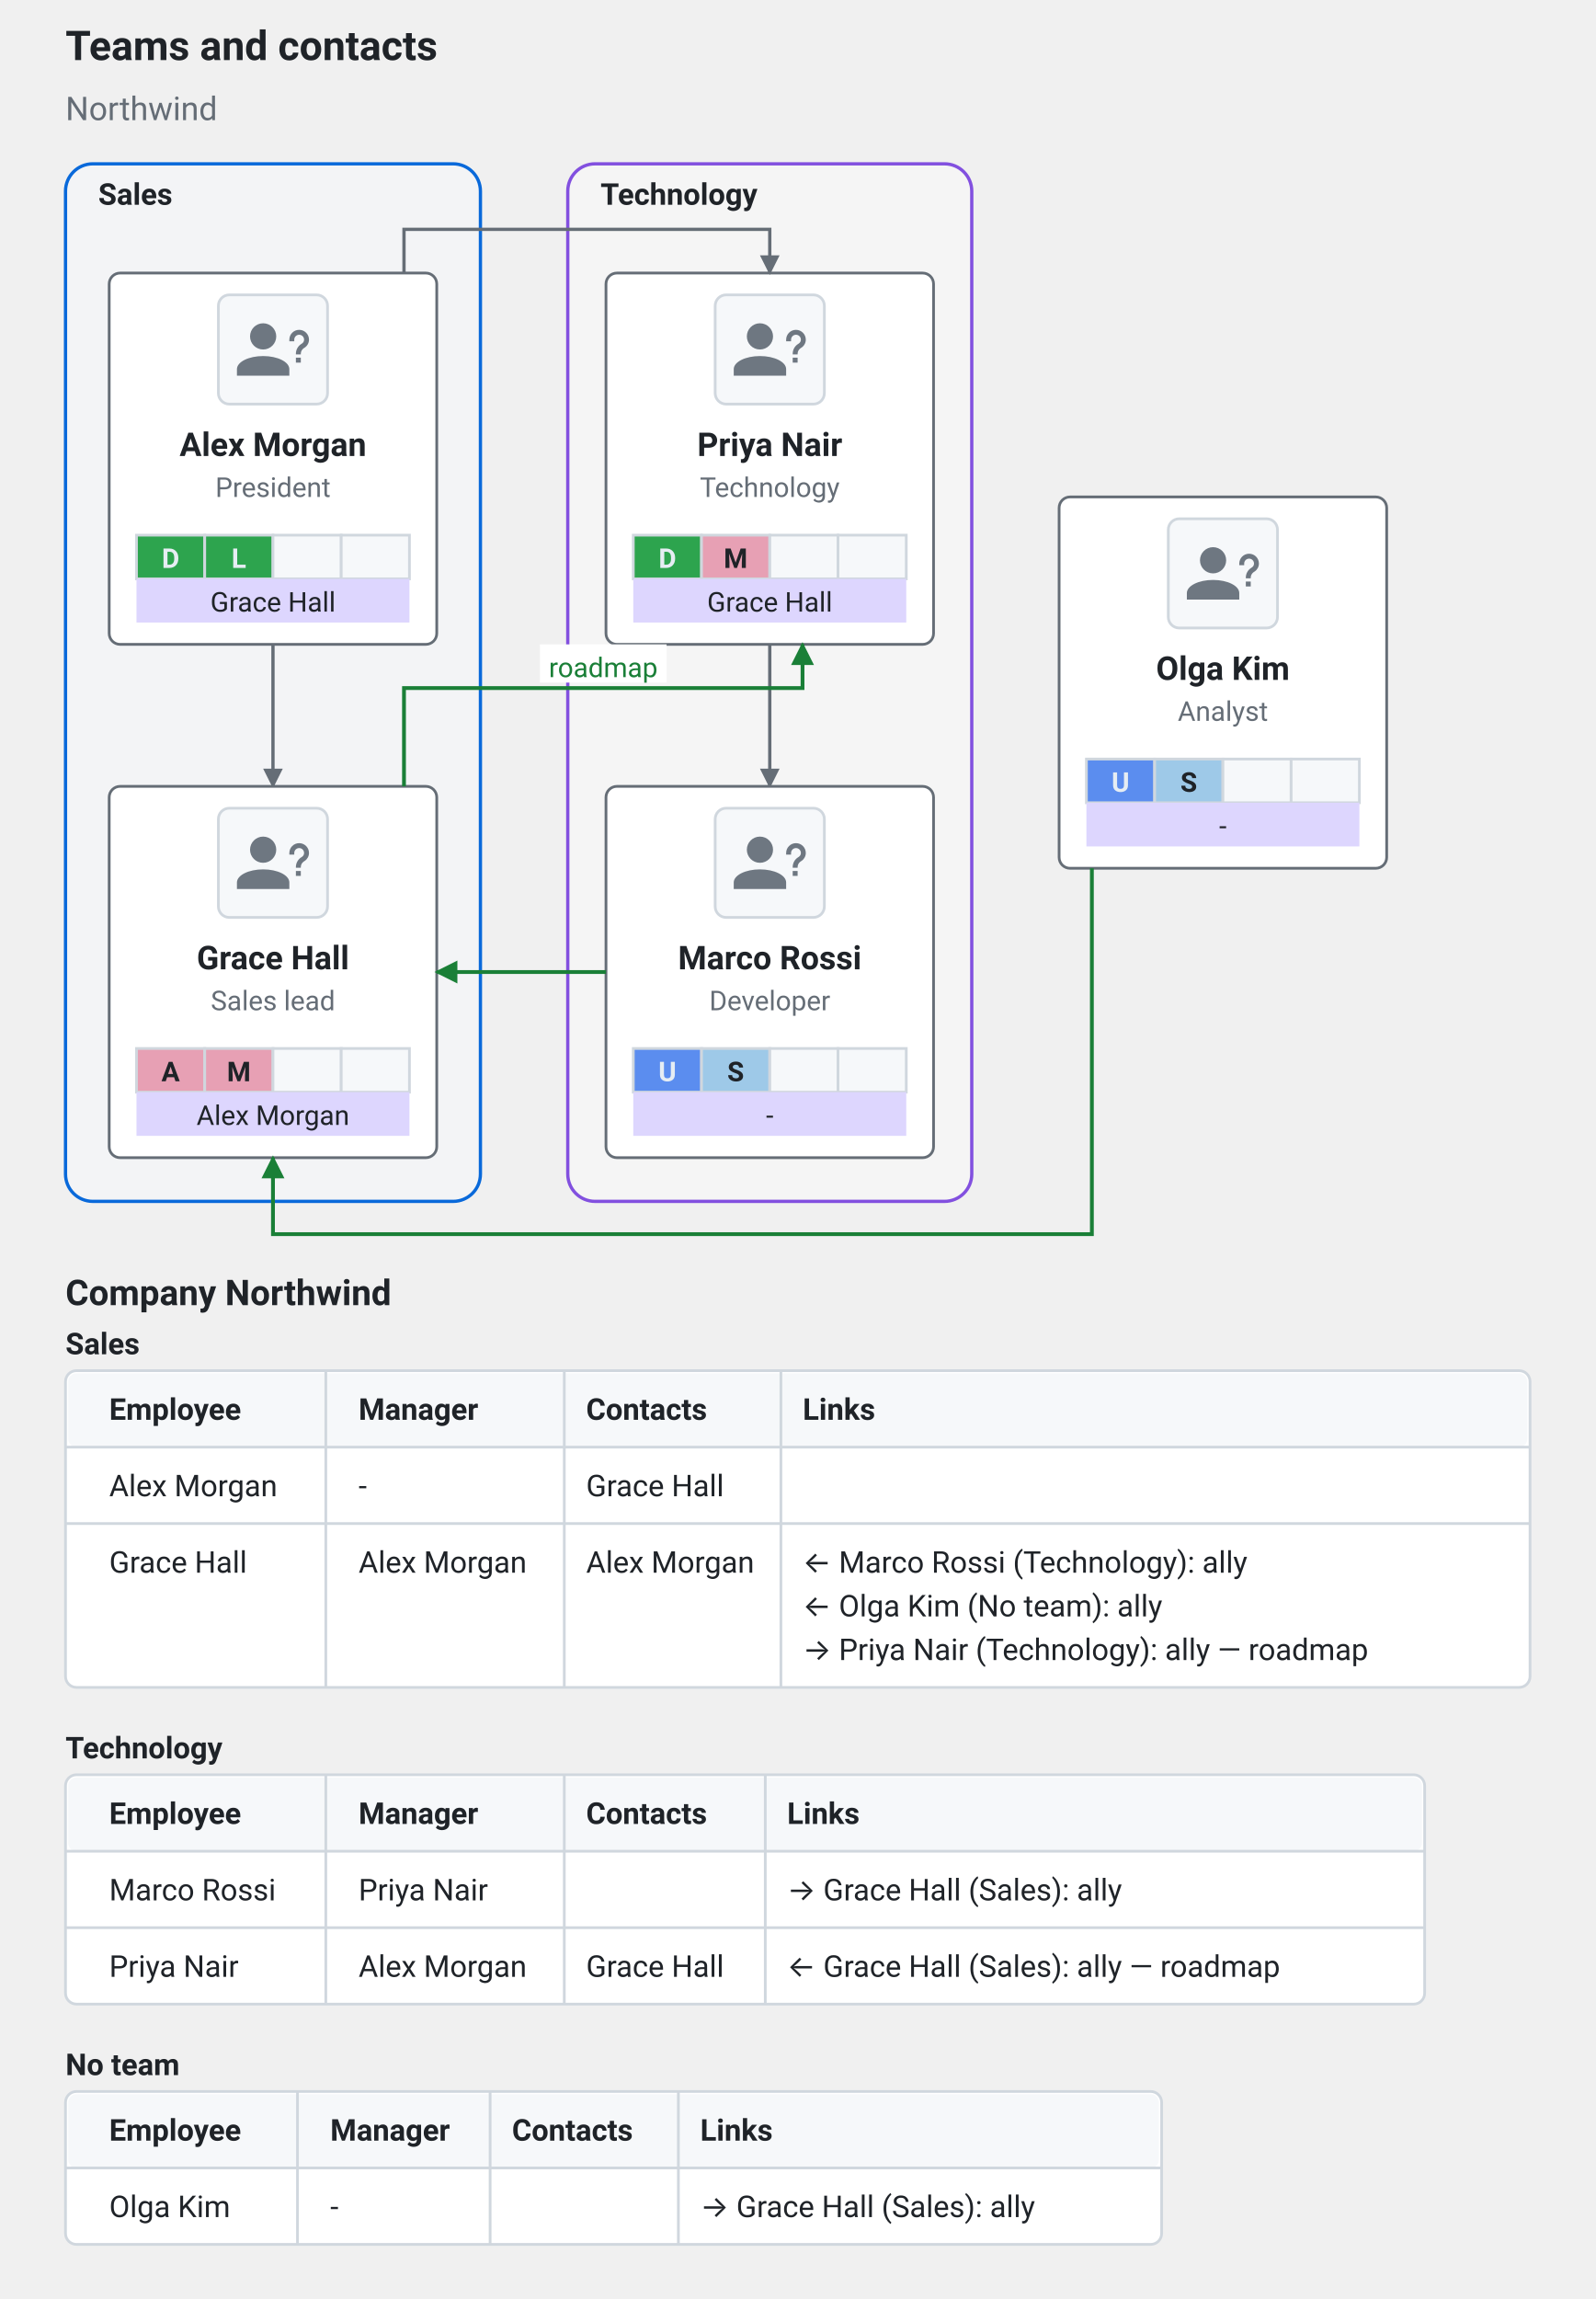
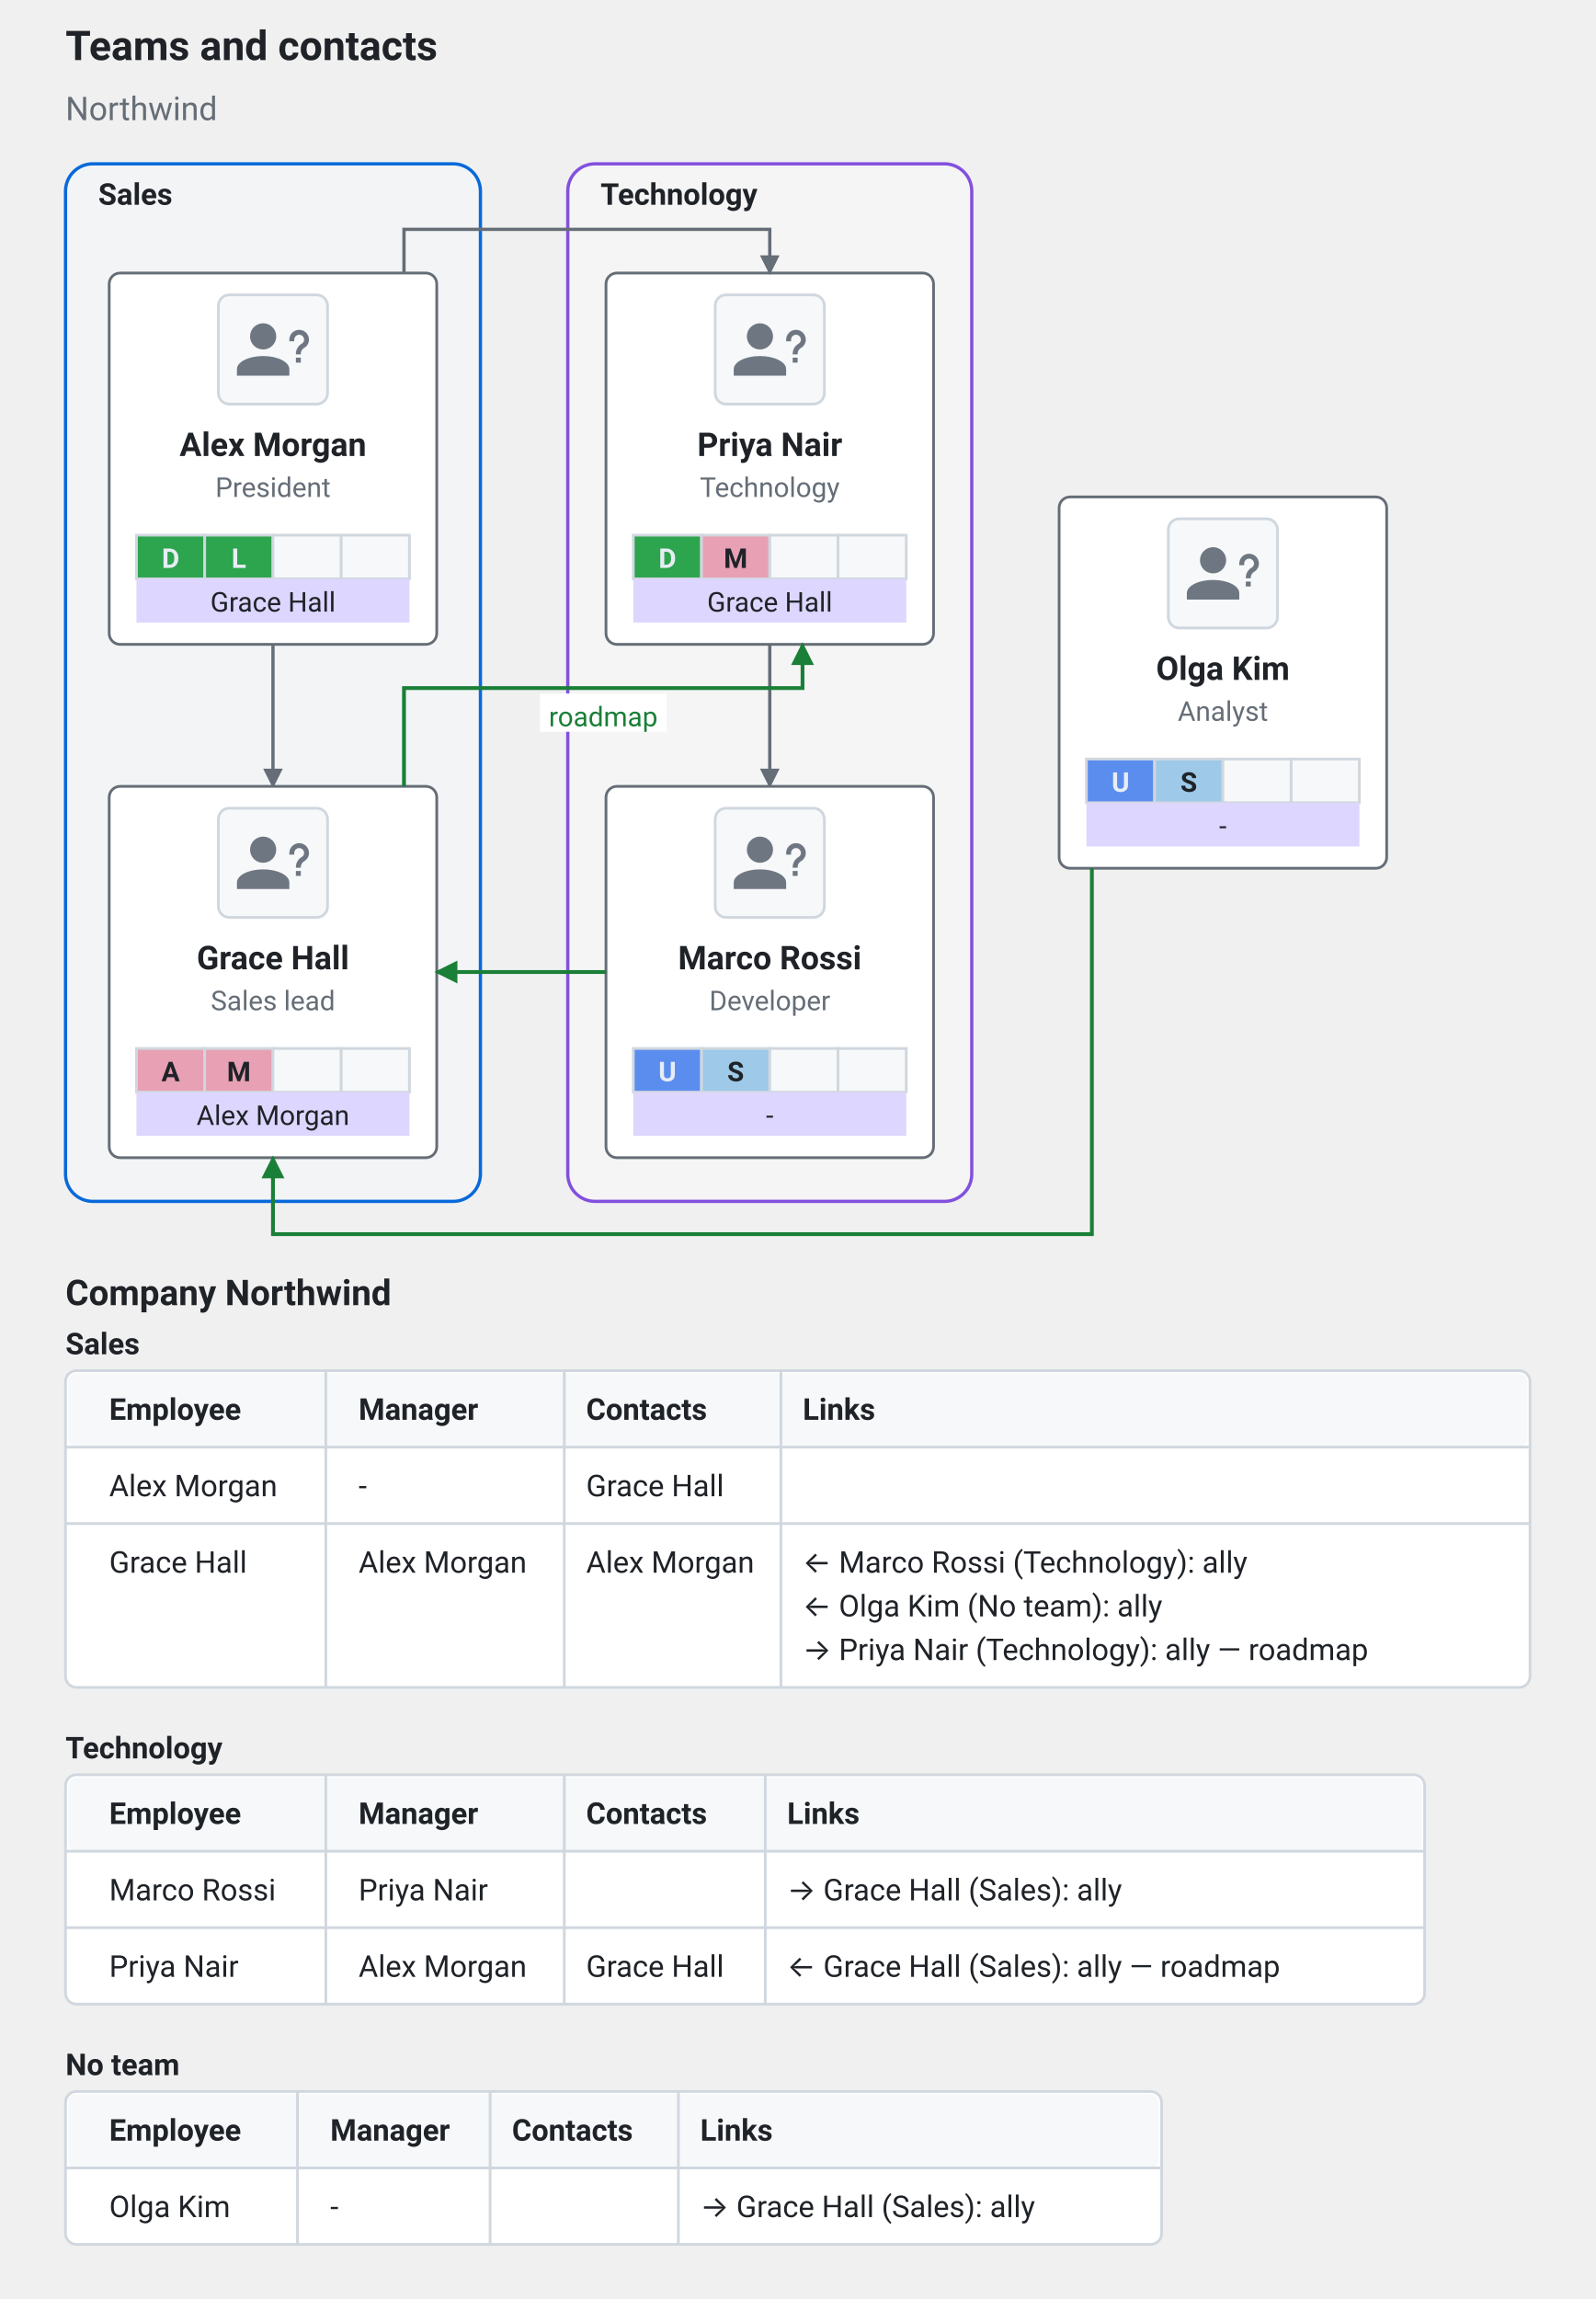
<svg xmlns="http://www.w3.org/2000/svg" viewBox="0 0 584.52 842" width="584.52" height="842" role="img" font-family="system-ui, -apple-system, &quot;Segoe UI&quot;, Roboto, sans-serif">
  <text x="24" y="22" fill="#1f2328" font-size="15" text-anchor="start" font-weight="700">Teams and contacts</text>
  <text x="24" y="44" fill="#656d76" font-size="12" text-anchor="start">Northwind</text>
  <text x="24" y="478" fill="#1f2328" font-size="13" text-anchor="start" font-weight="700" data-comms-title="powermap">Company Northwind</text>
  <text x="24" y="496" fill="#1f2328" font-size="11" text-anchor="start" font-weight="700" data-comms-team="powermap">Sales</text>
  <rect x="24" y="502" width="536.52" height="116" fill="#ffffff" stroke="#d0d7de" stroke-width="1" rx="4" data-comms="powermap" />
  <rect x="25" y="503" width="534.52" height="27" fill="#f6f8fa" rx="3" data-comms-header="powermap" />
  <text x="40" y="520" fill="#1f2328" font-size="11" text-anchor="start" font-weight="700">Employee</text>
  <text x="131.36" y="520" fill="#1f2328" font-size="11" text-anchor="start" font-weight="700">Manager</text>
  <text x="214.72" y="520" fill="#1f2328" font-size="11" text-anchor="start" font-weight="700">Contacts</text>
  <text x="294.08" y="520" fill="#1f2328" font-size="11" text-anchor="start" font-weight="700">Links</text>
  <line x1="119.36" y1="502" x2="119.36" y2="618" stroke="#d0d7de" stroke-width="1" />
  <line x1="206.72" y1="502" x2="206.72" y2="618" stroke="#d0d7de" stroke-width="1" />
  <line x1="286.08" y1="502" x2="286.08" y2="618" stroke="#d0d7de" stroke-width="1" />
  <line x1="24" y1="530" x2="560.52" y2="530" stroke="#d0d7de" stroke-width="1" />
  <text x="40" y="548" fill="#1f2328" font-size="11" text-anchor="start">Alex Morgan</text>
  <text x="131.36" y="548" fill="#1f2328" font-size="11" text-anchor="start">-</text>
  <text x="214.72" y="548" fill="#1f2328" font-size="11" text-anchor="start">Grace Hall</text>
  <line x1="24" y1="558" x2="560.52" y2="558" stroke="#d0d7de" stroke-width="1" />
  <text x="40" y="576" fill="#1f2328" font-size="11" text-anchor="start">Grace Hall</text>
  <text x="131.36" y="576" fill="#1f2328" font-size="11" text-anchor="start">Alex Morgan</text>
  <text x="214.72" y="576" fill="#1f2328" font-size="11" text-anchor="start">Alex Morgan</text>
  <text x="294.08" y="576" fill="#1f2328" font-size="11" text-anchor="start">← Marco Rossi (Technology): ally</text>
  <text x="294.08" y="592" fill="#1f2328" font-size="11" text-anchor="start">← Olga Kim (No team): ally</text>
  <text x="294.08" y="608" fill="#1f2328" font-size="11" text-anchor="start">→ Priya Nair (Technology): ally — roadmap</text>
  <text x="24" y="644" fill="#1f2328" font-size="11" text-anchor="start" font-weight="700" data-comms-team="powermap">Technology</text>
  <rect x="24" y="650" width="497.91" height="84" fill="#ffffff" stroke="#d0d7de" stroke-width="1" rx="4" data-comms="powermap" />
  <rect x="25" y="651" width="495.91" height="27" fill="#f6f8fa" rx="3" data-comms-header="powermap" />
  <text x="40" y="668" fill="#1f2328" font-size="11" text-anchor="start" font-weight="700">Employee</text>
  <text x="131.36" y="668" fill="#1f2328" font-size="11" text-anchor="start" font-weight="700">Manager</text>
  <text x="214.72" y="668" fill="#1f2328" font-size="11" text-anchor="start" font-weight="700">Contacts</text>
  <text x="288.36" y="668" fill="#1f2328" font-size="11" text-anchor="start" font-weight="700">Links</text>
  <line x1="119.36" y1="650" x2="119.36" y2="734" stroke="#d0d7de" stroke-width="1" />
  <line x1="206.72" y1="650" x2="206.72" y2="734" stroke="#d0d7de" stroke-width="1" />
  <line x1="280.36" y1="650" x2="280.36" y2="734" stroke="#d0d7de" stroke-width="1" />
  <line x1="24" y1="678" x2="521.91" y2="678" stroke="#d0d7de" stroke-width="1" />
  <text x="40" y="696" fill="#1f2328" font-size="11" text-anchor="start">Marco Rossi</text>
  <text x="131.36" y="696" fill="#1f2328" font-size="11" text-anchor="start">Priya Nair</text>
  <text x="288.36" y="696" fill="#1f2328" font-size="11" text-anchor="start">→ Grace Hall (Sales): ally</text>
  <line x1="24" y1="706" x2="521.91" y2="706" stroke="#d0d7de" stroke-width="1" />
  <text x="40" y="724" fill="#1f2328" font-size="11" text-anchor="start">Priya Nair</text>
  <text x="131.36" y="724" fill="#1f2328" font-size="11" text-anchor="start">Alex Morgan</text>
  <text x="214.72" y="724" fill="#1f2328" font-size="11" text-anchor="start">Grace Hall</text>
  <text x="288.36" y="724" fill="#1f2328" font-size="11" text-anchor="start">← Grace Hall (Sales): ally — roadmap</text>
  <text x="24" y="760" fill="#1f2328" font-size="11" text-anchor="start" font-weight="700" data-comms-team="powermap">No team</text>
  <rect x="24" y="766" width="401.56" height="56" fill="#ffffff" stroke="#d0d7de" stroke-width="1" rx="4" data-comms="powermap" />
  <rect x="25" y="767" width="399.56" height="27" fill="#f6f8fa" rx="3" data-comms-header="powermap" />
  <text x="40" y="784" fill="#1f2328" font-size="11" text-anchor="start" font-weight="700">Employee</text>
  <text x="120.98" y="784" fill="#1f2328" font-size="11" text-anchor="start" font-weight="700">Manager</text>
  <text x="187.55" y="784" fill="#1f2328" font-size="11" text-anchor="start" font-weight="700">Contacts</text>
  <text x="256.52" y="784" fill="#1f2328" font-size="11" text-anchor="start" font-weight="700">Links</text>
  <line x1="108.98" y1="766" x2="108.98" y2="822" stroke="#d0d7de" stroke-width="1" />
  <line x1="179.55" y1="766" x2="179.55" y2="822" stroke="#d0d7de" stroke-width="1" />
  <line x1="248.52" y1="766" x2="248.52" y2="822" stroke="#d0d7de" stroke-width="1" />
  <line x1="24" y1="794" x2="425.56" y2="794" stroke="#d0d7de" stroke-width="1" />
  <text x="40" y="812" fill="#1f2328" font-size="11" text-anchor="start">Olga Kim</text>
  <text x="120.98" y="812" fill="#1f2328" font-size="11" text-anchor="start">-</text>
  <text x="256.52" y="812" fill="#1f2328" font-size="11" text-anchor="start">→ Grace Hall (Sales): ally</text>
  <defs>
    <marker id="ext-pm-report" viewBox="0 0 10 10" refX="9" refY="5" markerWidth="6" markerHeight="6" orient="auto-start-reverse">
      <path d="M 0 0 L 10 5 L 0 10 z" fill="#656d76" />
    </marker>
  </defs>
  <rect x="24" y="60" width="152" height="380" rx="10" ry="10" fill="#f6f8fa" fill-opacity="0.55" stroke="#0969da" stroke-width="1.2" data-team="powermap" data-team-id="sales" />
  <text x="36" y="75" fill="#1f2328" font-size="11" text-anchor="start" font-weight="600" data-team-label="1">Sales</text>
  <rect x="208" y="60" width="148" height="380" rx="10" ry="10" fill="#ffffff" fill-opacity="0.35" stroke="#8250df" stroke-width="1.2" data-team="powermap" data-team-id="tech" />
  <text x="220" y="75" fill="#1f2328" font-size="11" text-anchor="start" font-weight="600" data-team-label="1">Technology</text>
  <path d="M 100 236 L 100 262 L 100 262 L 100 288" fill="none" stroke="#656d76" stroke-width="1.2" marker-end="url(#ext-pm-report)" />
  <path d="M 282 236 L 282 262 L 282 262 L 282 288" fill="none" stroke="#656d76" stroke-width="1.2" marker-end="url(#ext-pm-report)" />
  <rect x="40" y="100" width="120" height="136" fill="#ffffff" stroke="#656d76" stroke-width="1" rx="4" />
  <rect x="80" y="108" width="40" height="40" fill="#f6f8fa" stroke="#d0d7de" stroke-width="1" rx="4" />
  <g data-avatar="?" transform="translate(85.6 113.6) scale(1.2)">
    <path d="M13 8a4 4 0 0 1-4 4a4 4 0 0 1-4-4a4 4 0 0 1 4-4a4 4 0 0 1 4 4m4 10v2H1v-2c0-2.21 3.58-4 8-4s8 1.79 8 4m3.5-3.5V16H19v-1.5zm-2-5H17V9a3 3 0 0 1 3-3a3 3 0 0 1 3 3c0 .97-.5 1.88-1.29 2.41l-.3.19c-.57.4-.91 1.01-.91 1.7v.2H19v-.2c0-1.19.6-2.3 1.59-2.95l.29-.19c.39-.26.62-.69.62-1.16A1.5 1.5 0 0 0 20 7.5A1.5 1.5 0 0 0 18.5 9z" fill="#6e7781" />
  </g>
  <text x="100" y="167" fill="#1f2328" font-size="12" text-anchor="middle" font-weight="700">Alex Morgan</text>
  <text x="100" y="182" fill="#656d76" font-size="10" text-anchor="middle">President</text>
  <rect x="50" y="196" width="25" height="16" fill="#2da44e" stroke="#d0d7de" />
  <text x="62.5" y="208" fill="#e6edf3" font-size="10" text-anchor="middle" font-weight="700">D</text>
  <rect x="75" y="196" width="25" height="16" fill="#2da44e" stroke="#d0d7de" />
  <text x="87.5" y="208" fill="#e6edf3" font-size="10" text-anchor="middle" font-weight="700">L</text>
  <rect x="100" y="196" width="25" height="16" fill="#f6f8fa" stroke="#d0d7de" />
  <rect x="125" y="196" width="25" height="16" fill="#f6f8fa" stroke="#d0d7de" />
  <rect x="50" y="212" width="100" height="16" fill="#ddd6fe" />
  <text x="100" y="224" fill="#1f2328" font-size="10" text-anchor="middle">Grace Hall</text>
  <rect x="40" y="288" width="120" height="136" fill="#ffffff" stroke="#656d76" stroke-width="1" rx="4" />
  <rect x="80" y="296" width="40" height="40" fill="#f6f8fa" stroke="#d0d7de" stroke-width="1" rx="4" />
  <g data-avatar="?" transform="translate(85.6 301.6) scale(1.2)">
    <path d="M13 8a4 4 0 0 1-4 4a4 4 0 0 1-4-4a4 4 0 0 1 4-4a4 4 0 0 1 4 4m4 10v2H1v-2c0-2.21 3.58-4 8-4s8 1.79 8 4m3.5-3.5V16H19v-1.5zm-2-5H17V9a3 3 0 0 1 3-3a3 3 0 0 1 3 3c0 .97-.5 1.88-1.29 2.41l-.3.19c-.57.4-.91 1.01-.91 1.7v.2H19v-.2c0-1.19.6-2.3 1.59-2.95l.29-.19c.39-.26.62-.69.62-1.16A1.5 1.5 0 0 0 20 7.5A1.5 1.5 0 0 0 18.5 9z" fill="#6e7781" />
  </g>
  <text x="100" y="355" fill="#1f2328" font-size="12" text-anchor="middle" font-weight="700">Grace Hall</text>
  <text x="100" y="370" fill="#656d76" font-size="10" text-anchor="middle">Sales lead</text>
  <rect x="50" y="384" width="25" height="16" fill="#e7a0b4" stroke="#d0d7de" />
  <text x="62.5" y="396" fill="#1f2328" font-size="10" text-anchor="middle" font-weight="700">A</text>
  <rect x="75" y="384" width="25" height="16" fill="#e7a0b4" stroke="#d0d7de" />
  <text x="87.5" y="396" fill="#1f2328" font-size="10" text-anchor="middle" font-weight="700">M</text>
  <rect x="100" y="384" width="25" height="16" fill="#f6f8fa" stroke="#d0d7de" />
  <rect x="125" y="384" width="25" height="16" fill="#f6f8fa" stroke="#d0d7de" />
  <rect x="50" y="400" width="100" height="16" fill="#ddd6fe" />
  <text x="100" y="412" fill="#1f2328" font-size="10" text-anchor="middle">Alex Morgan</text>
  <rect x="222" y="100" width="120" height="136" fill="#ffffff" stroke="#656d76" stroke-width="1" rx="4" />
  <rect x="262" y="108" width="40" height="40" fill="#f6f8fa" stroke="#d0d7de" stroke-width="1" rx="4" />
  <g data-avatar="?" transform="translate(267.6 113.6) scale(1.2)">
    <path d="M13 8a4 4 0 0 1-4 4a4 4 0 0 1-4-4a4 4 0 0 1 4-4a4 4 0 0 1 4 4m4 10v2H1v-2c0-2.21 3.58-4 8-4s8 1.79 8 4m3.5-3.5V16H19v-1.5zm-2-5H17V9a3 3 0 0 1 3-3a3 3 0 0 1 3 3c0 .97-.5 1.88-1.29 2.41l-.3.19c-.57.4-.91 1.01-.91 1.7v.2H19v-.2c0-1.19.6-2.3 1.59-2.95l.29-.19c.39-.26.62-.69.62-1.16A1.5 1.5 0 0 0 20 7.5A1.5 1.5 0 0 0 18.5 9z" fill="#6e7781" />
  </g>
  <text x="282" y="167" fill="#1f2328" font-size="12" text-anchor="middle" font-weight="700">Priya Nair</text>
  <text x="282" y="182" fill="#656d76" font-size="10" text-anchor="middle">Technology</text>
  <rect x="232" y="196" width="25" height="16" fill="#2da44e" stroke="#d0d7de" />
  <text x="244.5" y="208" fill="#e6edf3" font-size="10" text-anchor="middle" font-weight="700">D</text>
  <rect x="257" y="196" width="25" height="16" fill="#e7a0b4" stroke="#d0d7de" />
  <text x="269.5" y="208" fill="#1f2328" font-size="10" text-anchor="middle" font-weight="700">M</text>
  <rect x="282" y="196" width="25" height="16" fill="#f6f8fa" stroke="#d0d7de" />
  <rect x="307" y="196" width="25" height="16" fill="#f6f8fa" stroke="#d0d7de" />
  <rect x="232" y="212" width="100" height="16" fill="#ddd6fe" />
  <text x="282" y="224" fill="#1f2328" font-size="10" text-anchor="middle">Grace Hall</text>
  <rect x="222" y="288" width="120" height="136" fill="#ffffff" stroke="#656d76" stroke-width="1" rx="4" />
  <rect x="262" y="296" width="40" height="40" fill="#f6f8fa" stroke="#d0d7de" stroke-width="1" rx="4" />
  <g data-avatar="?" transform="translate(267.6 301.6) scale(1.2)">
    <path d="M13 8a4 4 0 0 1-4 4a4 4 0 0 1-4-4a4 4 0 0 1 4-4a4 4 0 0 1 4 4m4 10v2H1v-2c0-2.21 3.58-4 8-4s8 1.79 8 4m3.5-3.5V16H19v-1.5zm-2-5H17V9a3 3 0 0 1 3-3a3 3 0 0 1 3 3c0 .97-.5 1.88-1.29 2.41l-.3.19c-.57.4-.91 1.01-.91 1.7v.2H19v-.2c0-1.19.6-2.3 1.59-2.95l.29-.19c.39-.26.62-.69.62-1.16A1.5 1.5 0 0 0 20 7.5A1.5 1.5 0 0 0 18.5 9z" fill="#6e7781" />
  </g>
  <text x="282" y="355" fill="#1f2328" font-size="12" text-anchor="middle" font-weight="700">Marco Rossi</text>
  <text x="282" y="370" fill="#656d76" font-size="10" text-anchor="middle">Developer</text>
  <rect x="232" y="384" width="25" height="16" fill="#5b8def" stroke="#d0d7de" />
  <text x="244.5" y="396" fill="#e6edf3" font-size="10" text-anchor="middle" font-weight="700">U</text>
  <rect x="257" y="384" width="25" height="16" fill="#9ec9e8" stroke="#d0d7de" />
  <text x="269.5" y="396" fill="#1f2328" font-size="10" text-anchor="middle" font-weight="700">S</text>
  <rect x="282" y="384" width="25" height="16" fill="#f6f8fa" stroke="#d0d7de" />
  <rect x="307" y="384" width="25" height="16" fill="#f6f8fa" stroke="#d0d7de" />
  <rect x="232" y="400" width="100" height="16" fill="#ddd6fe" />
  <text x="282" y="412" fill="#1f2328" font-size="10" text-anchor="middle">-</text>
  <rect x="388" y="182" width="120" height="136" fill="#ffffff" stroke="#656d76" stroke-width="1" rx="4" />
  <rect x="428" y="190" width="40" height="40" fill="#f6f8fa" stroke="#d0d7de" stroke-width="1" rx="4" />
  <g data-avatar="?" transform="translate(433.6 195.6) scale(1.2)">
    <path d="M13 8a4 4 0 0 1-4 4a4 4 0 0 1-4-4a4 4 0 0 1 4-4a4 4 0 0 1 4 4m4 10v2H1v-2c0-2.21 3.58-4 8-4s8 1.79 8 4m3.5-3.5V16H19v-1.5zm-2-5H17V9a3 3 0 0 1 3-3a3 3 0 0 1 3 3c0 .97-.5 1.88-1.29 2.41l-.3.19c-.57.4-.91 1.01-.91 1.7v.2H19v-.2c0-1.19.6-2.3 1.59-2.95l.29-.19c.39-.26.62-.69.62-1.16A1.5 1.5 0 0 0 20 7.5A1.5 1.5 0 0 0 18.5 9z" fill="#6e7781" />
  </g>
  <text x="448" y="249" fill="#1f2328" font-size="12" text-anchor="middle" font-weight="700">Olga Kim</text>
  <text x="448" y="264" fill="#656d76" font-size="10" text-anchor="middle">Analyst</text>
  <rect x="398" y="278" width="25" height="16" fill="#5b8def" stroke="#d0d7de" />
  <text x="410.5" y="290" fill="#e6edf3" font-size="10" text-anchor="middle" font-weight="700">U</text>
  <rect x="423" y="278" width="25" height="16" fill="#9ec9e8" stroke="#d0d7de" />
  <text x="435.5" y="290" fill="#1f2328" font-size="10" text-anchor="middle" font-weight="700">S</text>
  <rect x="448" y="278" width="25" height="16" fill="#f6f8fa" stroke="#d0d7de" />
  <rect x="473" y="278" width="25" height="16" fill="#f6f8fa" stroke="#d0d7de" />
  <rect x="398" y="294" width="100" height="16" fill="#ddd6fe" />
  <text x="448" y="306" fill="#1f2328" font-size="10" text-anchor="middle">-</text>
  <defs>
    <marker id="ext-pm-link-0" viewBox="0 0 10 10" refX="9" refY="5" markerWidth="6" markerHeight="6" orient="auto-start-reverse">
      <path d="M 0 0 L 10 5 L 0 10 z" fill="#656d76" />
    </marker>
  </defs>
  <path d="M 148 100 L 148 84 L 282 84 L 282 100" fill="none" stroke="#656d76" stroke-width="1.2" marker-end="url(#ext-pm-link-0)" />
  <defs>
    <marker id="ext-pm-link-1" viewBox="0 0 10 10" refX="9" refY="5" markerWidth="6" markerHeight="6" orient="auto-start-reverse">
      <path d="M 0 0 L 10 5 L 0 10 z" fill="#1a7f37" />
    </marker>
  </defs>
  <path d="M 148 288 L 148 252 L 294 252 L 294 236" fill="none" stroke="#1a7f37" stroke-width="1.4" marker-end="url(#ext-pm-link-1)" />
  <defs>
    <marker id="ext-pm-link-2" viewBox="0 0 10 10" refX="9" refY="5" markerWidth="6" markerHeight="6" orient="auto-start-reverse">
      <path d="M 0 0 L 10 5 L 0 10 z" fill="#1a7f37" />
    </marker>
  </defs>
  <path d="M 400 318 L 400 452 L 100 452 L 100 424" fill="none" stroke="#1a7f37" stroke-width="1.4" marker-end="url(#ext-pm-link-2)" />
  <defs>
    <marker id="ext-pm-link-3" viewBox="0 0 10 10" refX="9" refY="5" markerWidth="6" markerHeight="6" orient="auto-start-reverse">
      <path d="M 0 0 L 10 5 L 0 10 z" fill="#1a7f37" />
    </marker>
  </defs>
  <path d="M 222 356 L 160 356" fill="none" stroke="#1a7f37" stroke-width="1.4" marker-end="url(#ext-pm-link-3)" />
-   <rect x="197.8" y="236" width="46.4" height="14" fill="#ffffff" stroke="none" data-label-plate="1" />
-   <text x="221" y="248" fill="#1a7f37" font-size="10" text-anchor="middle" data-edge-label="1">roadmap</text>
+   <rect x="197.8" y="254" width="46.4" height="14" fill="#ffffff" stroke="none" data-label-plate="1" />
+   <text x="221" y="266" fill="#1a7f37" font-size="10" text-anchor="middle" data-edge-label="1">roadmap</text>
</svg>
